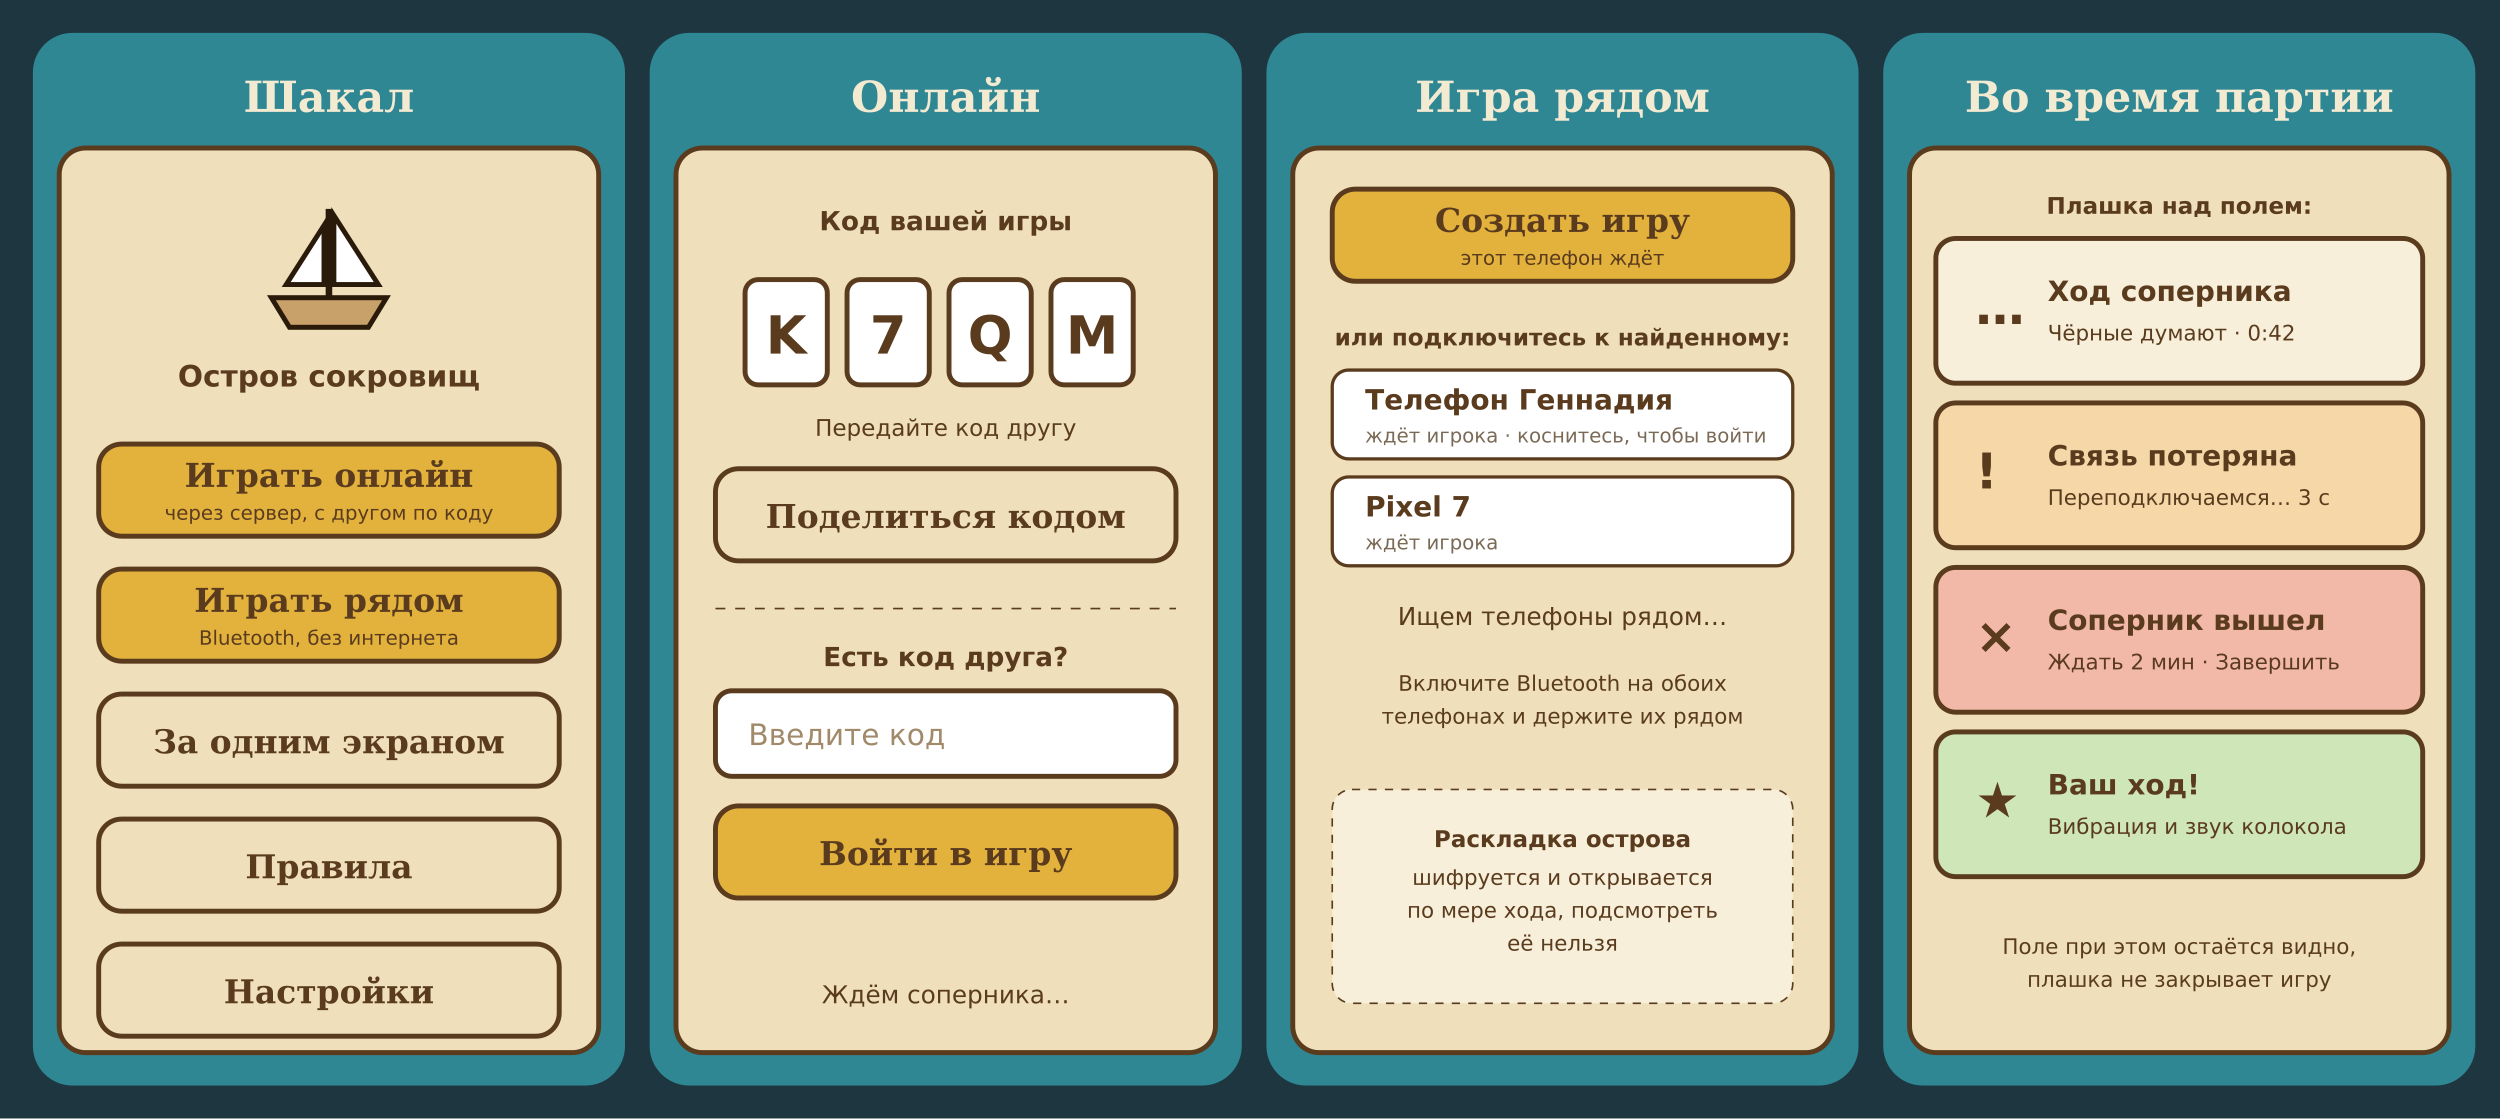
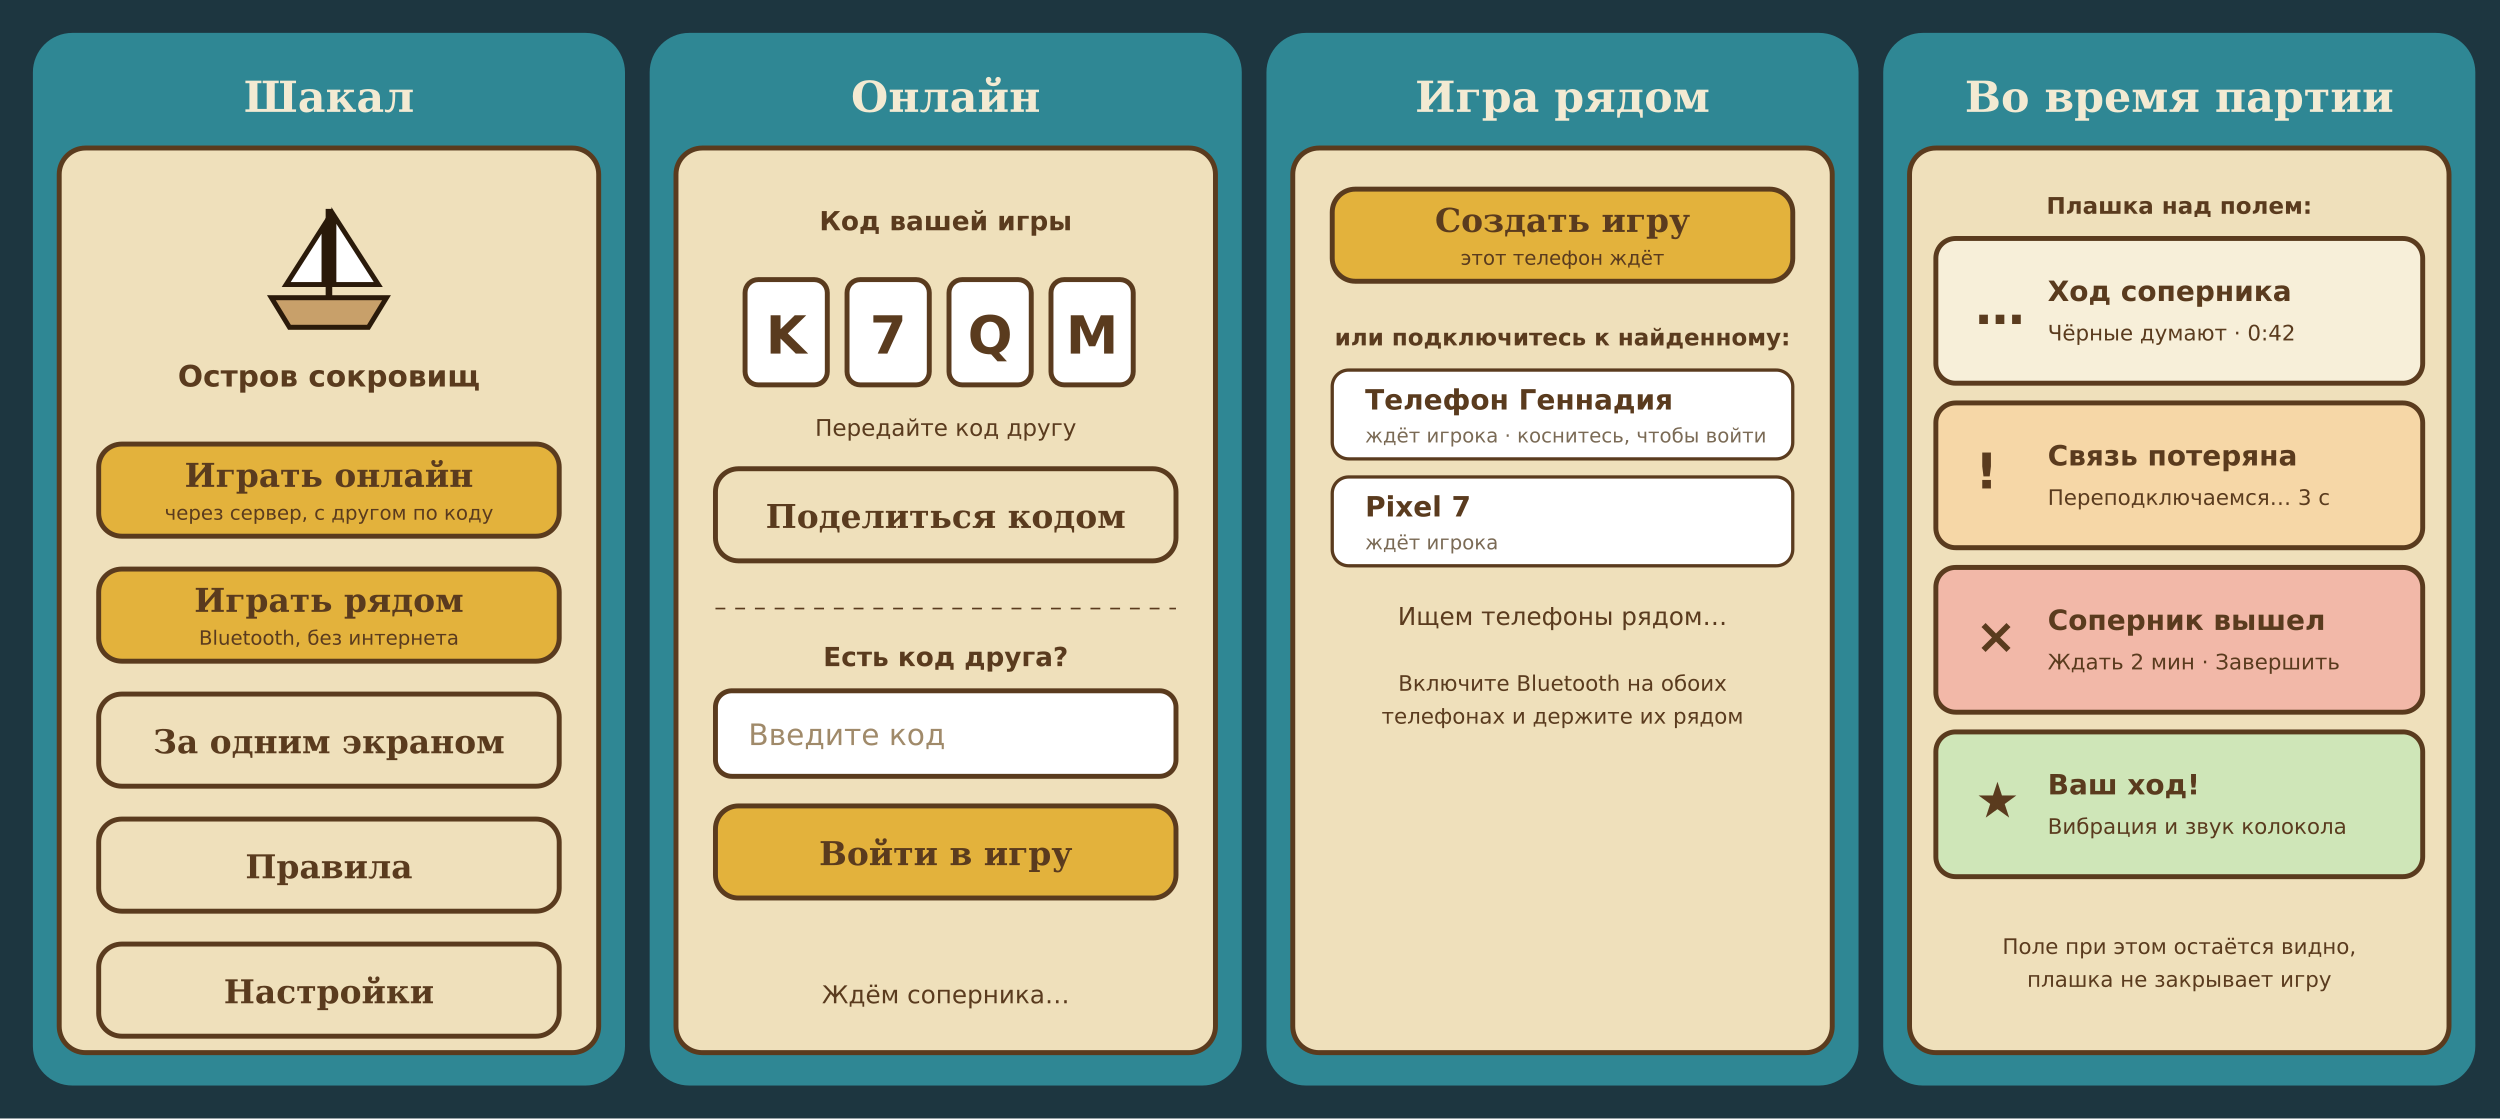
<svg xmlns="http://www.w3.org/2000/svg" width="1520" height="680">
  <rect width="1520" height="680" fill="#1d3640" />
  <g transform="translate(20 20)">
    <rect width="360" height="640" rx="24" fill="#2f8794" />
    <rect x="16" y="70" width="328" height="550" rx="16" fill="#efe0bb" stroke="#5a3b1e" stroke-width="3" />
    <text x="180" y="48" font-family="DejaVu Serif" font-size="26" font-weight="bold" text-anchor="middle" fill="#f3ead2">Шакал</text>
    <g transform="translate(130 95) scale(1)">
      <path d="M15 66 H85 L74 84 H26 Z" fill="#c8a06a" stroke="#2a1a0a" stroke-width="3" />
      <path d="M50 12 V66" stroke="#2a1a0a" stroke-width="4" />
      <path d="M53 16 L80 58 H53 Z" fill="#fff" stroke="#2a1a0a" stroke-width="3" />
      <path d="M47 22 L24 58 H47 Z" fill="#fff" stroke="#2a1a0a" stroke-width="3" />
    </g>
    <text x="180" y="215" font-family="DejaVu Sans" font-size="18" font-weight="bold" text-anchor="middle" fill="#5a3b1e">Остров сокровищ</text>
    <rect x="40" y="250" width="280" height="56" rx="14" fill="#e3b23c" stroke="#5a3b1e" stroke-width="3" />
    <text x="180" y="276" font-family="DejaVu Serif" font-size="20" font-weight="bold" text-anchor="middle" fill="#5a3b1e">Играть онлайн</text>
    <text x="180" y="296" font-family="DejaVu Sans" font-size="12" text-anchor="middle" fill="#5a3b1e">через сервер, с другом по коду</text>
    <rect x="40" y="326" width="280" height="56" rx="14" fill="#e3b23c" stroke="#5a3b1e" stroke-width="3" />
    <text x="180" y="352" font-family="DejaVu Serif" font-size="20" font-weight="bold" text-anchor="middle" fill="#5a3b1e">Играть рядом</text>
    <text x="180" y="372" font-family="DejaVu Sans" font-size="12" text-anchor="middle" fill="#5a3b1e">Bluetooth, без интернета</text>
    <rect x="40" y="402" width="280" height="56" rx="14" fill="#efe0bb" stroke="#5a3b1e" stroke-width="3" />
    <text x="180" y="438" font-family="DejaVu Serif" font-size="20" font-weight="bold" text-anchor="middle" fill="#5a3b1e">За одним экраном</text>
    <rect x="40" y="478" width="280" height="56" rx="14" fill="#efe0bb" stroke="#5a3b1e" stroke-width="3" />
    <text x="180" y="514" font-family="DejaVu Serif" font-size="20" font-weight="bold" text-anchor="middle" fill="#5a3b1e">Правила</text>
    <rect x="40" y="554" width="280" height="56" rx="14" fill="#efe0bb" stroke="#5a3b1e" stroke-width="3" />
    <text x="180" y="590" font-family="DejaVu Serif" font-size="20" font-weight="bold" text-anchor="middle" fill="#5a3b1e">Настройки</text>
  </g>
  <g transform="translate(395 20)">
    <rect width="360" height="640" rx="24" fill="#2f8794" />
    <rect x="16" y="70" width="328" height="550" rx="16" fill="#efe0bb" stroke="#5a3b1e" stroke-width="3" />
    <text x="180" y="48" font-family="DejaVu Serif" font-size="26" font-weight="bold" text-anchor="middle" fill="#f3ead2">Онлайн</text>
    <text x="180" y="120" font-family="DejaVu Sans" font-size="16" font-weight="bold" text-anchor="middle" fill="#5a3b1e">Код вашей игры</text>
    <rect x="58" y="150" width="50" height="64" rx="8" fill="#fff" stroke="#5a3b1e" stroke-width="3" />
    <text x="83" y="195" font-family="DejaVu Sans" font-size="32" font-weight="bold" text-anchor="middle" fill="#5a3b1e">K</text>
    <rect x="120" y="150" width="50" height="64" rx="8" fill="#fff" stroke="#5a3b1e" stroke-width="3" />
    <text x="145" y="195" font-family="DejaVu Sans" font-size="32" font-weight="bold" text-anchor="middle" fill="#5a3b1e">7</text>
    <rect x="182" y="150" width="50" height="64" rx="8" fill="#fff" stroke="#5a3b1e" stroke-width="3" />
    <text x="207" y="195" font-family="DejaVu Sans" font-size="32" font-weight="bold" text-anchor="middle" fill="#5a3b1e">Q</text>
    <rect x="244" y="150" width="50" height="64" rx="8" fill="#fff" stroke="#5a3b1e" stroke-width="3" />
    <text x="269" y="195" font-family="DejaVu Sans" font-size="32" font-weight="bold" text-anchor="middle" fill="#5a3b1e">M</text>
    <text x="180" y="245" font-family="DejaVu Sans" font-size="14" font-weight="normal" text-anchor="middle" fill="#5a3b1e">Передайте код другу</text>
    <rect x="40" y="265" width="280" height="56" rx="14" fill="#efe0bb" stroke="#5a3b1e" stroke-width="3" />
    <text x="180" y="301" font-family="DejaVu Serif" font-size="20" font-weight="bold" text-anchor="middle" fill="#5a3b1e">Поделиться кодом</text>
    <path d="M40 350 H320" stroke="#5a3b1e" stroke-dasharray="6 6" />
    <text x="180" y="385" font-family="DejaVu Sans" font-size="16" font-weight="bold" text-anchor="middle" fill="#5a3b1e">Есть код друга?</text>
    <rect x="40" y="400" width="280" height="52" rx="10" fill="#fff" stroke="#5a3b1e" stroke-width="3" />
    <text x="60" y="433" font-family="DejaVu Sans" font-size="18" fill="#a08a6a">Введите код</text>
    <rect x="40" y="470" width="280" height="56" rx="14" fill="#e3b23c" stroke="#5a3b1e" stroke-width="3" />
    <text x="180" y="506" font-family="DejaVu Serif" font-size="20" font-weight="bold" text-anchor="middle" fill="#5a3b1e">Войти в игру</text>
    <text x="180" y="590" font-family="DejaVu Sans" font-size="15" font-weight="normal" text-anchor="middle" fill="#5a3b1e">Ждём соперника…</text>
  </g>
  <g transform="translate(770 20)">
    <rect width="360" height="640" rx="24" fill="#2f8794" />
    <rect x="16" y="70" width="328" height="550" rx="16" fill="#efe0bb" stroke="#5a3b1e" stroke-width="3" />
    <text x="180" y="48" font-family="DejaVu Serif" font-size="26" font-weight="bold" text-anchor="middle" fill="#f3ead2">Игра рядом</text>
    <rect x="40" y="95" width="280" height="56" rx="14" fill="#e3b23c" stroke="#5a3b1e" stroke-width="3" />
    <text x="180" y="121" font-family="DejaVu Serif" font-size="20" font-weight="bold" text-anchor="middle" fill="#5a3b1e">Создать игру</text>
    <text x="180" y="141" font-family="DejaVu Sans" font-size="12" text-anchor="middle" fill="#5a3b1e">этот телефон ждёт</text>
    <text x="180" y="190" font-family="DejaVu Sans" font-size="14" font-weight="bold" text-anchor="middle" fill="#5a3b1e">или подключитесь к найденному:</text>
    <rect x="40" y="205" width="280" height="54" rx="10" fill="#fff" stroke="#5a3b1e" stroke-width="2" />
    <text x="60" y="229" font-family="DejaVu Sans" font-size="17" font-weight="bold" fill="#5a3b1e">Телефон Геннадия</text>
    <text x="60" y="249" font-family="DejaVu Sans" font-size="12" fill="#7a6a55">ждёт игрока · коснитесь, чтобы войти</text>
    <rect x="40" y="270" width="280" height="54" rx="10" fill="#fff" stroke="#5a3b1e" stroke-width="2" />
    <text x="60" y="294" font-family="DejaVu Sans" font-size="17" font-weight="bold" fill="#5a3b1e">Pixel 7</text>
    <text x="60" y="314" font-family="DejaVu Sans" font-size="12" fill="#7a6a55">ждёт игрока</text>
    <text x="180" y="360" font-family="DejaVu Sans" font-size="15" font-weight="normal" text-anchor="middle" fill="#5a3b1e">Ищем телефоны рядом…</text>
    <text x="180" y="400" font-family="DejaVu Sans" font-size="13" font-weight="normal" text-anchor="middle" fill="#5a3b1e">Включите Bluetooth на обоих</text>
    <text x="180" y="420" font-family="DejaVu Sans" font-size="13" font-weight="normal" text-anchor="middle" fill="#5a3b1e">телефонах и держите их рядом</text>
-     <rect x="40" y="460" width="280" height="130" rx="12" fill="#f7efd9" stroke="#5a3b1e" stroke-dasharray="5 5" />
-     <text x="180" y="495" font-family="DejaVu Sans" font-size="14" font-weight="bold" text-anchor="middle" fill="#5a3b1e">Раскладка острова</text>
-     <text x="180" y="518" font-family="DejaVu Sans" font-size="13" font-weight="normal" text-anchor="middle" fill="#5a3b1e">шифруется и открывается</text>
-     <text x="180" y="538" font-family="DejaVu Sans" font-size="13" font-weight="normal" text-anchor="middle" fill="#5a3b1e">по мере хода, подсмотреть</text>
-     <text x="180" y="558" font-family="DejaVu Sans" font-size="13" font-weight="normal" text-anchor="middle" fill="#5a3b1e">её нельзя</text>
  </g>
  <g transform="translate(1145 20)">
    <rect width="360" height="640" rx="24" fill="#2f8794" />
    <rect x="16" y="70" width="328" height="550" rx="16" fill="#efe0bb" stroke="#5a3b1e" stroke-width="3" />
    <text x="180" y="48" font-family="DejaVu Serif" font-size="26" font-weight="bold" text-anchor="middle" fill="#f3ead2">Во время партии</text>
    <text x="180" y="110" font-family="DejaVu Sans" font-size="14" font-weight="bold" text-anchor="middle" fill="#5a3b1e">Плашка над полем:</text>
    <rect x="32" y="125" width="296" height="88" rx="12" fill="#f7efd9" stroke="#5a3b1e" stroke-width="3" />
    <text x="56" y="177" font-size="30" font-family="DejaVu Sans" font-weight="bold" fill="#5a3b1e">…</text>
    <text x="100" y="163" font-family="DejaVu Sans" font-size="17" font-weight="bold" fill="#5a3b1e">Ход соперника</text>
    <text x="100" y="187" font-family="DejaVu Sans" font-size="13" fill="#5a3b1e">Чёрные думают · 0:42</text>
    <rect x="32" y="225" width="296" height="88" rx="12" fill="#f6d7a7" stroke="#5a3b1e" stroke-width="3" />
    <text x="56" y="277" font-size="30" font-family="DejaVu Sans" font-weight="bold" fill="#5a3b1e">!</text>
    <text x="100" y="263" font-family="DejaVu Sans" font-size="17" font-weight="bold" fill="#5a3b1e">Связь потеряна</text>
    <text x="100" y="287" font-family="DejaVu Sans" font-size="13" fill="#5a3b1e">Переподключаемся… 3 c</text>
    <rect x="32" y="325" width="296" height="88" rx="12" fill="#f2b8a8" stroke="#5a3b1e" stroke-width="3" />
    <text x="56" y="377" font-size="30" font-family="DejaVu Sans" font-weight="bold" fill="#5a3b1e">×</text>
    <text x="100" y="363" font-family="DejaVu Sans" font-size="17" font-weight="bold" fill="#5a3b1e">Соперник вышел</text>
    <text x="100" y="387" font-family="DejaVu Sans" font-size="13" fill="#5a3b1e">Ждать 2 мин · Завершить</text>
    <rect x="32" y="425" width="296" height="88" rx="12" fill="#cfe6b8" stroke="#5a3b1e" stroke-width="3" />
    <text x="56" y="477" font-size="30" font-family="DejaVu Sans" font-weight="bold" fill="#5a3b1e">★</text>
    <text x="100" y="463" font-family="DejaVu Sans" font-size="17" font-weight="bold" fill="#5a3b1e">Ваш ход!</text>
    <text x="100" y="487" font-family="DejaVu Sans" font-size="13" fill="#5a3b1e">Вибрация и звук колокола</text>
    <text x="180" y="560" font-family="DejaVu Sans" font-size="13" font-weight="normal" text-anchor="middle" fill="#5a3b1e">Поле при этом остаётся видно,</text>
    <text x="180" y="580" font-family="DejaVu Sans" font-size="13" font-weight="normal" text-anchor="middle" fill="#5a3b1e">плашка не закрывает игру</text>
  </g>
</svg>
